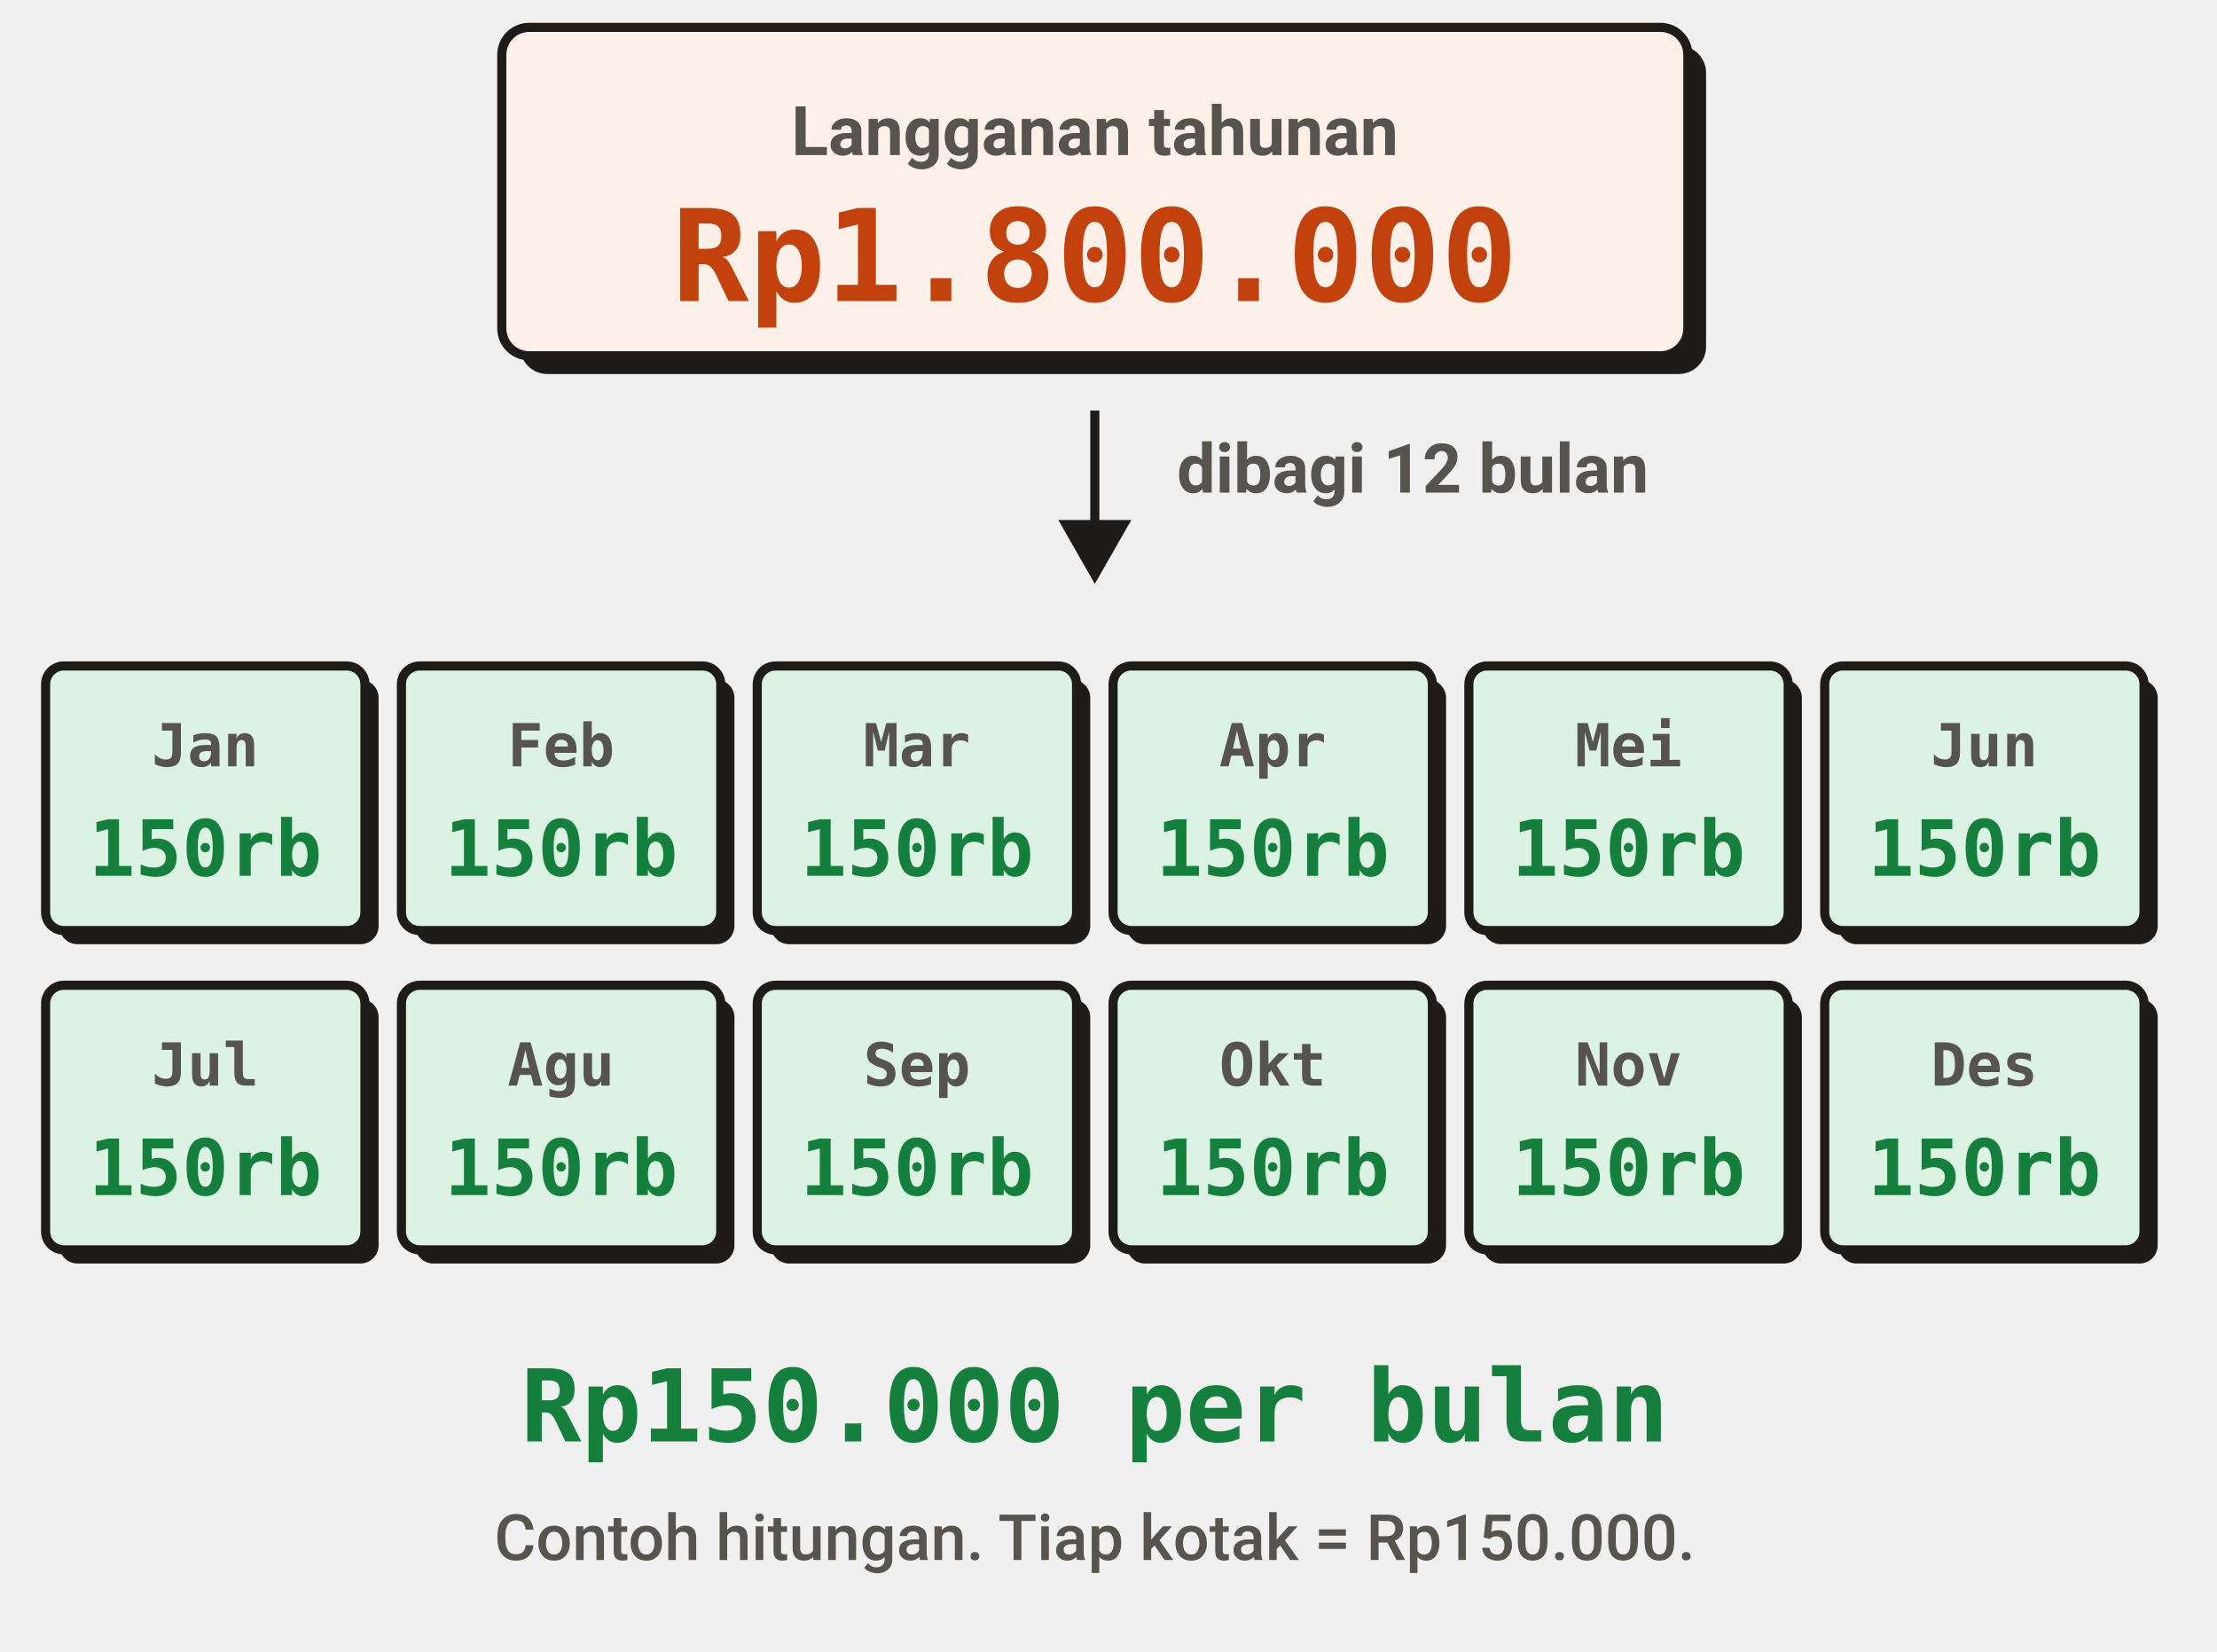
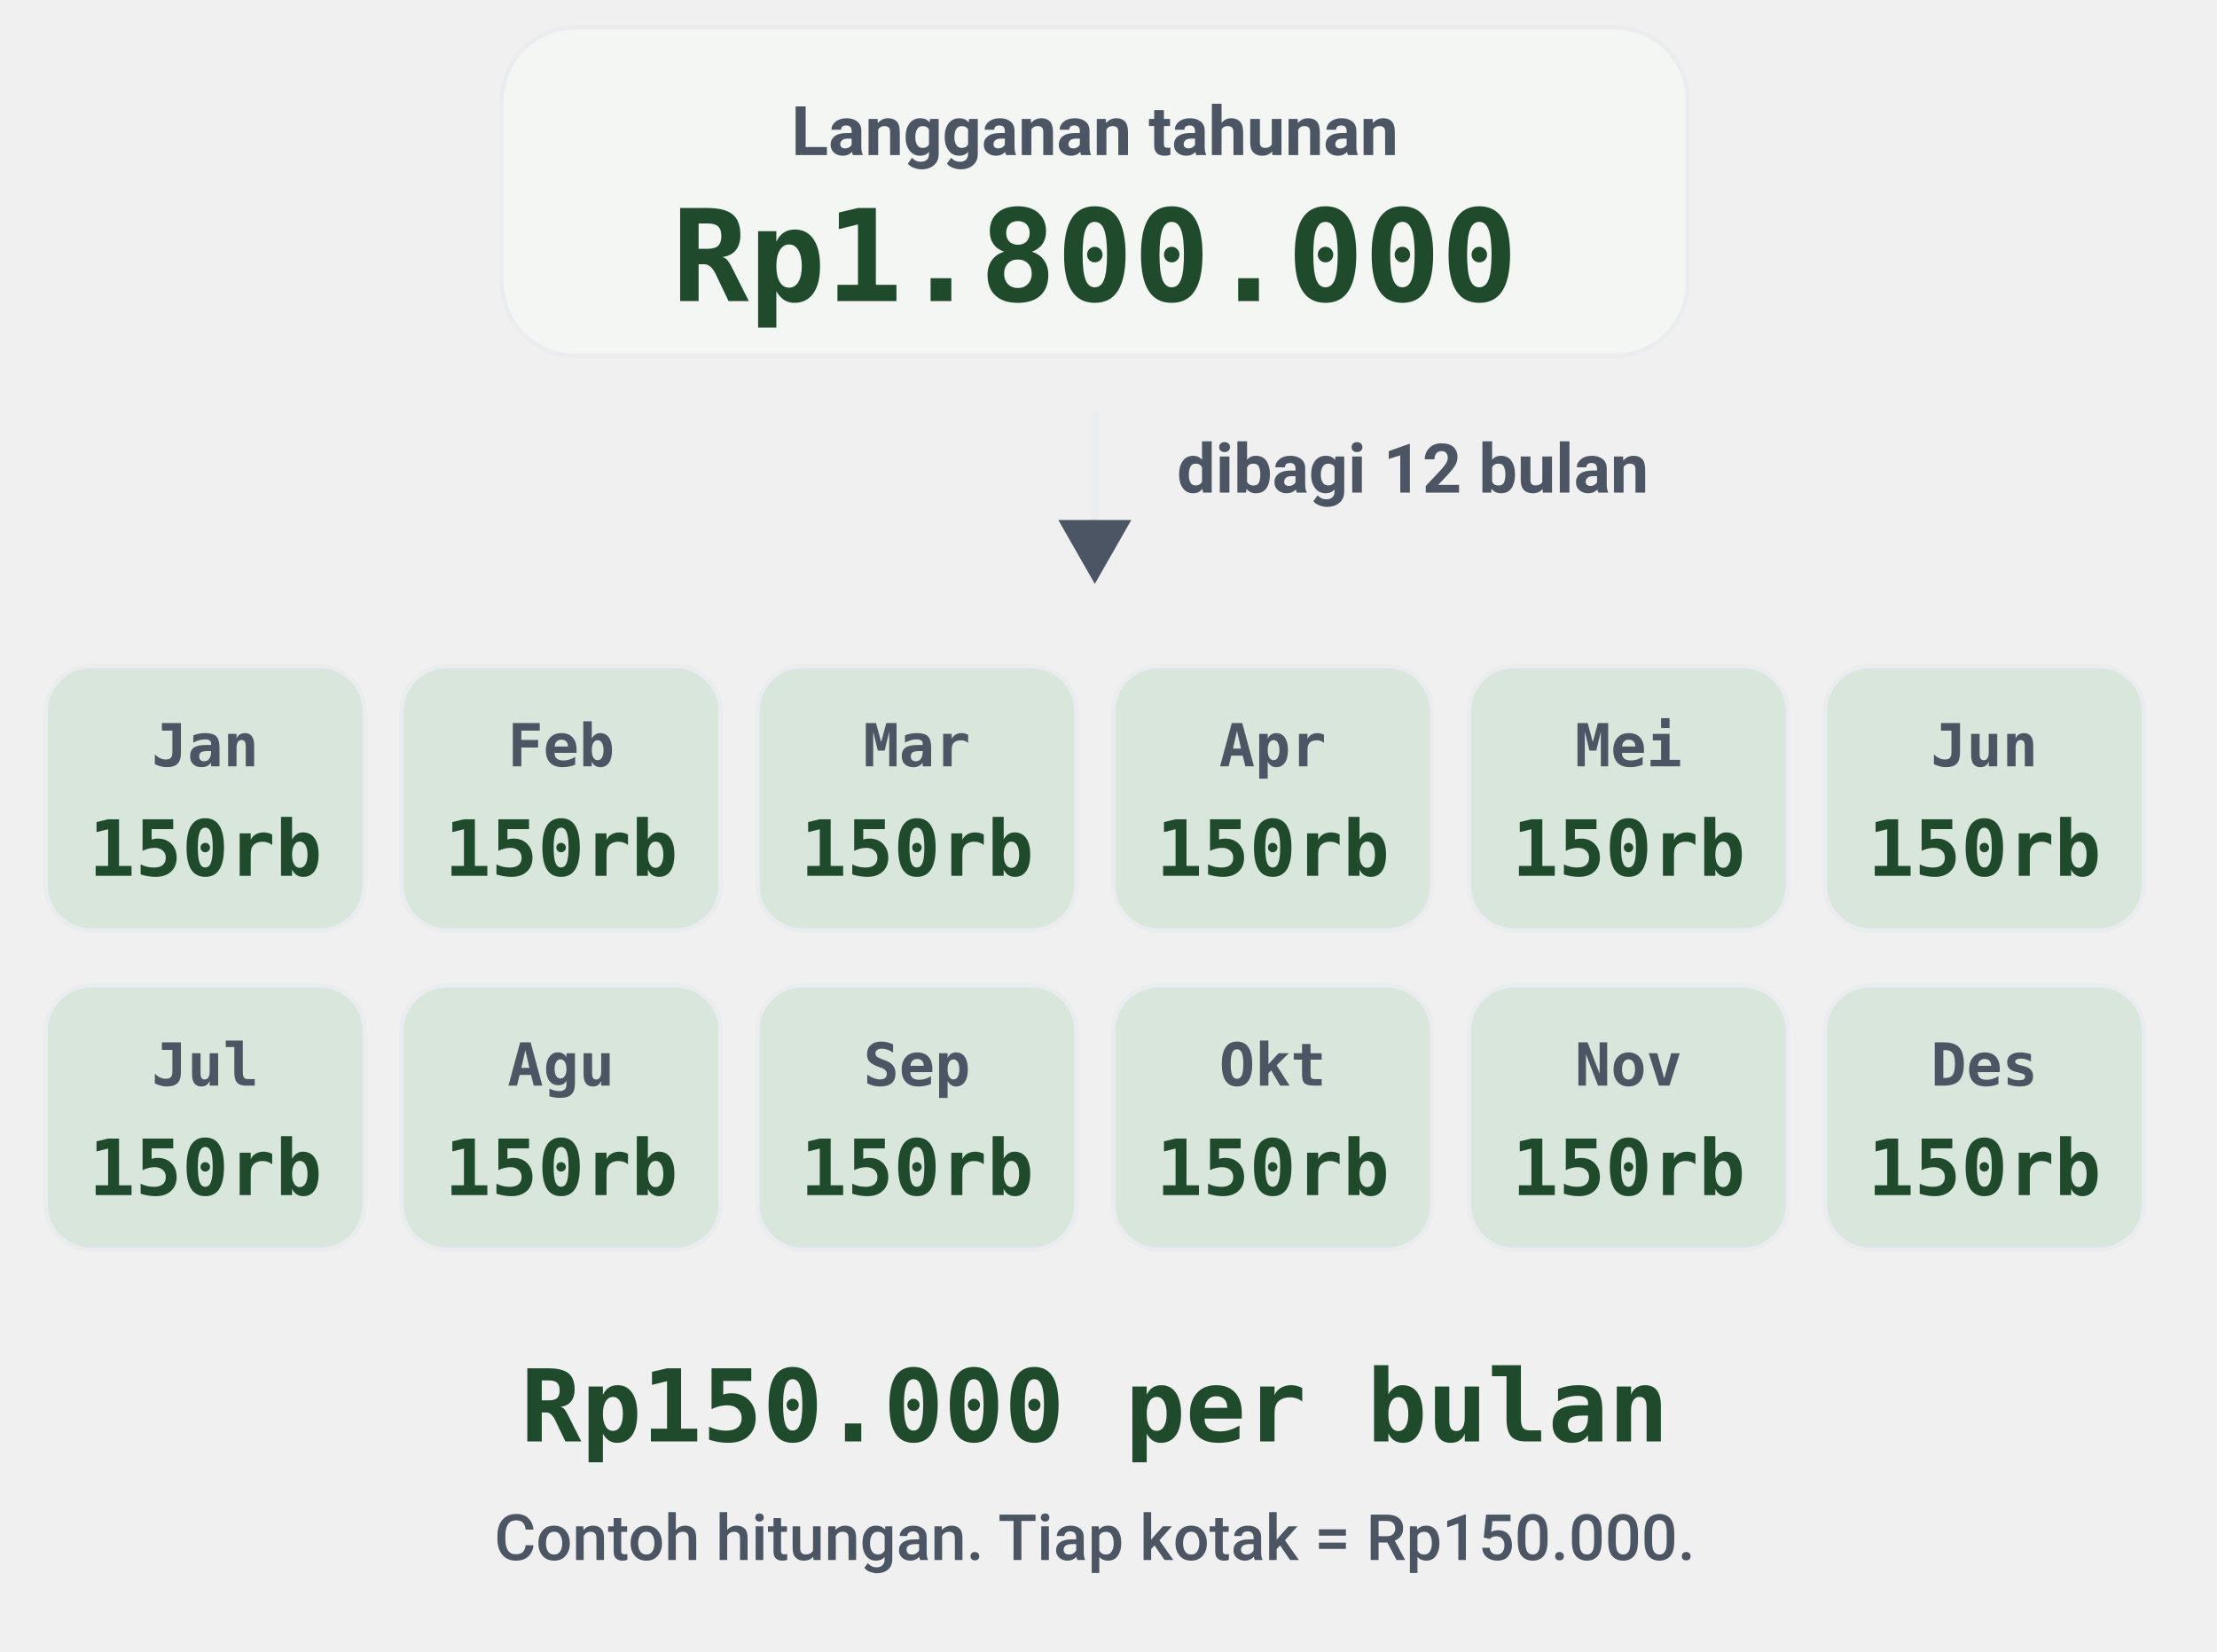
<svg xmlns="http://www.w3.org/2000/svg" width="486" height="362" viewBox="0 0 486 362" role="img" aria-labelledby="t d">
  <style>
- .bg{fill:#fff8f5}.card{fill:#ffffff}.edge{stroke:#1e1b19}.sh{fill:#1e1b19}
- .tx{fill:#1e1b19}.mu{fill:#57534e}.ac{fill:#c2410c}.inc{fill:#15803d}.exp{fill:#b91c1c}.tr{fill:#1d4ed8}
- .f-ac{fill:#c2410c}
- .t-ac{fill:#fdf0e8}.t-in{fill:#dcf2e3}.t-ex{fill:#fde8e6}.t-tr{fill:#e3ebfc}.t-mu{fill:#faf2ee}
- .ln{stroke:#1e1b19;stroke-width:2;fill:none}.ar{fill:#1e1b19}
- text{font-family:ui-sans-serif,system-ui,-apple-system,'Segoe UI',Roboto,sans-serif}
- .m{font-family:ui-monospace,'SFMono-Regular',Menlo,Consolas,monospace}
+ .card{fill:#ffffff}.edge{stroke:#eaecef}
+ .tx{fill:#111827}.mu{fill:#4b5563}.ac{fill:#1f4b2c}.inc{fill:#1f4b2c}.exp{fill:#ba1a1a}.tr{fill:#1d4ed8}
+ .f-ac{fill:#1f4b2c}
+ .t-ac{fill:#f4f6f4}.t-in{fill:#d8e6dc}.t-ex{fill:#ffdad6}.t-tr{fill:#eff6ff}.t-mu{fill:#f3f4f6}
+ .ln{stroke:#eaecef;stroke-width:1.5;fill:none}.ar{fill:#4b5563}
+ text{font-family:'Plus Jakarta Sans',ui-sans-serif,system-ui,-apple-system,'Segoe UI',Roboto,sans-serif}
+ .m{font-family:'Space Mono',ui-monospace,'SFMono-Regular',Menlo,Consolas,monospace}
@media (prefers-color-scheme:dark){
- .card{fill:#2d2823}.edge{stroke:#8a7d6e}.sh{fill:#14120f}
- .tx{fill:#f2ece7}.mu{fill:#a8a29e}.ac{fill:#f46b1c}.inc{fill:#22c55e}.exp{fill:#f87171}.tr{fill:#60a5fa}
- .f-ac{fill:#f46b1c}
- .t-ac{fill:#3d2618}.t-in{fill:#1f3a28}.t-ex{fill:#4a2323}.t-tr{fill:#1f2a44}.t-mu{fill:#1c1916}
- .ln{stroke:#8a7d6e}.ar{fill:#8a7d6e}}
+ .card{fill:#171b18}.edge{stroke:#2a302c}
+ .tx{fill:#eef1ee}.mu{fill:#b8c0ba}.ac{fill:#a2d2a9}.inc{fill:#8fd19e}.exp{fill:#ffb4ab}.tr{fill:#93b4f5}
+ .f-ac{fill:#a2d2a9}
+ .t-ac{fill:#222823}.t-in{fill:#1d3324}.t-ex{fill:#4a2323}.t-tr{fill:#172338}.t-mu{fill:#1a1e1b}
+ .ln{stroke:#2a302c}.ar{fill:#b8c0ba}}
</style>
-   <rect class="sh" x="114" y="10" width="260" height="72" rx="6" />
-   <rect class="t-ac edge" x="110" y="6" width="260" height="72" rx="6" stroke-width="2" />
+   <rect class="t-ac edge" x="110" y="6" width="260" height="72" rx="16" stroke-width="1" />
  <text class="mu" x="240" y="34" font-size="15" font-weight="600" text-anchor="middle">Langganan tahunan</text>
  <text class="ac m" x="240" y="66" font-size="28" font-weight="700" text-anchor="middle">Rp1.800.000</text>
  <line class="ln" x1="240" y1="90" x2="240" y2="116" />
  <polygon class="ar" points="232,114 248,114 240,128" />
  <text class="mu" x="258" y="108" font-size="15" font-weight="600" text-anchor="start">dibagi 12 bulan</text>
-   <rect class="sh" x="13" y="149" width="70" height="58" rx="4" />
-   <rect class="t-in edge" x="10" y="146" width="70" height="58" rx="4" stroke-width="2" />
+   <rect class="t-in edge" x="10" y="146" width="70" height="58" rx="10" stroke-width="1" />
  <text class="mu m" x="45" y="168" font-size="13" font-weight="700" text-anchor="middle">Jan</text>
  <text class="inc m" x="45" y="192" font-size="17" font-weight="700" text-anchor="middle">150rb</text>
-   <rect class="sh" x="91" y="149" width="70" height="58" rx="4" />
-   <rect class="t-in edge" x="88" y="146" width="70" height="58" rx="4" stroke-width="2" />
+   <rect class="t-in edge" x="88" y="146" width="70" height="58" rx="10" stroke-width="1" />
  <text class="mu m" x="123" y="168" font-size="13" font-weight="700" text-anchor="middle">Feb</text>
  <text class="inc m" x="123" y="192" font-size="17" font-weight="700" text-anchor="middle">150rb</text>
-   <rect class="sh" x="169" y="149" width="70" height="58" rx="4" />
-   <rect class="t-in edge" x="166" y="146" width="70" height="58" rx="4" stroke-width="2" />
+   <rect class="t-in edge" x="166" y="146" width="70" height="58" rx="10" stroke-width="1" />
  <text class="mu m" x="201" y="168" font-size="13" font-weight="700" text-anchor="middle">Mar</text>
  <text class="inc m" x="201" y="192" font-size="17" font-weight="700" text-anchor="middle">150rb</text>
-   <rect class="sh" x="247" y="149" width="70" height="58" rx="4" />
-   <rect class="t-in edge" x="244" y="146" width="70" height="58" rx="4" stroke-width="2" />
+   <rect class="t-in edge" x="244" y="146" width="70" height="58" rx="10" stroke-width="1" />
  <text class="mu m" x="279" y="168" font-size="13" font-weight="700" text-anchor="middle">Apr</text>
  <text class="inc m" x="279" y="192" font-size="17" font-weight="700" text-anchor="middle">150rb</text>
-   <rect class="sh" x="325" y="149" width="70" height="58" rx="4" />
-   <rect class="t-in edge" x="322" y="146" width="70" height="58" rx="4" stroke-width="2" />
+   <rect class="t-in edge" x="322" y="146" width="70" height="58" rx="10" stroke-width="1" />
  <text class="mu m" x="357" y="168" font-size="13" font-weight="700" text-anchor="middle">Mei</text>
  <text class="inc m" x="357" y="192" font-size="17" font-weight="700" text-anchor="middle">150rb</text>
-   <rect class="sh" x="403" y="149" width="70" height="58" rx="4" />
-   <rect class="t-in edge" x="400" y="146" width="70" height="58" rx="4" stroke-width="2" />
+   <rect class="t-in edge" x="400" y="146" width="70" height="58" rx="10" stroke-width="1" />
  <text class="mu m" x="435" y="168" font-size="13" font-weight="700" text-anchor="middle">Jun</text>
  <text class="inc m" x="435" y="192" font-size="17" font-weight="700" text-anchor="middle">150rb</text>
-   <rect class="sh" x="13" y="219" width="70" height="58" rx="4" />
-   <rect class="t-in edge" x="10" y="216" width="70" height="58" rx="4" stroke-width="2" />
+   <rect class="t-in edge" x="10" y="216" width="70" height="58" rx="10" stroke-width="1" />
  <text class="mu m" x="45" y="238" font-size="13" font-weight="700" text-anchor="middle">Jul</text>
  <text class="inc m" x="45" y="262" font-size="17" font-weight="700" text-anchor="middle">150rb</text>
-   <rect class="sh" x="91" y="219" width="70" height="58" rx="4" />
-   <rect class="t-in edge" x="88" y="216" width="70" height="58" rx="4" stroke-width="2" />
+   <rect class="t-in edge" x="88" y="216" width="70" height="58" rx="10" stroke-width="1" />
  <text class="mu m" x="123" y="238" font-size="13" font-weight="700" text-anchor="middle">Agu</text>
  <text class="inc m" x="123" y="262" font-size="17" font-weight="700" text-anchor="middle">150rb</text>
-   <rect class="sh" x="169" y="219" width="70" height="58" rx="4" />
-   <rect class="t-in edge" x="166" y="216" width="70" height="58" rx="4" stroke-width="2" />
+   <rect class="t-in edge" x="166" y="216" width="70" height="58" rx="10" stroke-width="1" />
  <text class="mu m" x="201" y="238" font-size="13" font-weight="700" text-anchor="middle">Sep</text>
  <text class="inc m" x="201" y="262" font-size="17" font-weight="700" text-anchor="middle">150rb</text>
-   <rect class="sh" x="247" y="219" width="70" height="58" rx="4" />
-   <rect class="t-in edge" x="244" y="216" width="70" height="58" rx="4" stroke-width="2" />
+   <rect class="t-in edge" x="244" y="216" width="70" height="58" rx="10" stroke-width="1" />
  <text class="mu m" x="279" y="238" font-size="13" font-weight="700" text-anchor="middle">Okt</text>
  <text class="inc m" x="279" y="262" font-size="17" font-weight="700" text-anchor="middle">150rb</text>
-   <rect class="sh" x="325" y="219" width="70" height="58" rx="4" />
-   <rect class="t-in edge" x="322" y="216" width="70" height="58" rx="4" stroke-width="2" />
+   <rect class="t-in edge" x="322" y="216" width="70" height="58" rx="10" stroke-width="1" />
  <text class="mu m" x="357" y="238" font-size="13" font-weight="700" text-anchor="middle">Nov</text>
  <text class="inc m" x="357" y="262" font-size="17" font-weight="700" text-anchor="middle">150rb</text>
-   <rect class="sh" x="403" y="219" width="70" height="58" rx="4" />
-   <rect class="t-in edge" x="400" y="216" width="70" height="58" rx="4" stroke-width="2" />
+   <rect class="t-in edge" x="400" y="216" width="70" height="58" rx="10" stroke-width="1" />
  <text class="mu m" x="435" y="238" font-size="13" font-weight="700" text-anchor="middle">Des</text>
  <text class="inc m" x="435" y="262" font-size="17" font-weight="700" text-anchor="middle">150rb</text>
  <text class="inc m" x="240" y="316" font-size="22" font-weight="700" text-anchor="middle">Rp150.000 per bulan</text>
  <text class="mu" x="240" y="342" font-size="14" font-weight="500" text-anchor="middle">Contoh hitungan. Tiap kotak = Rp150.000.</text>
</svg>
